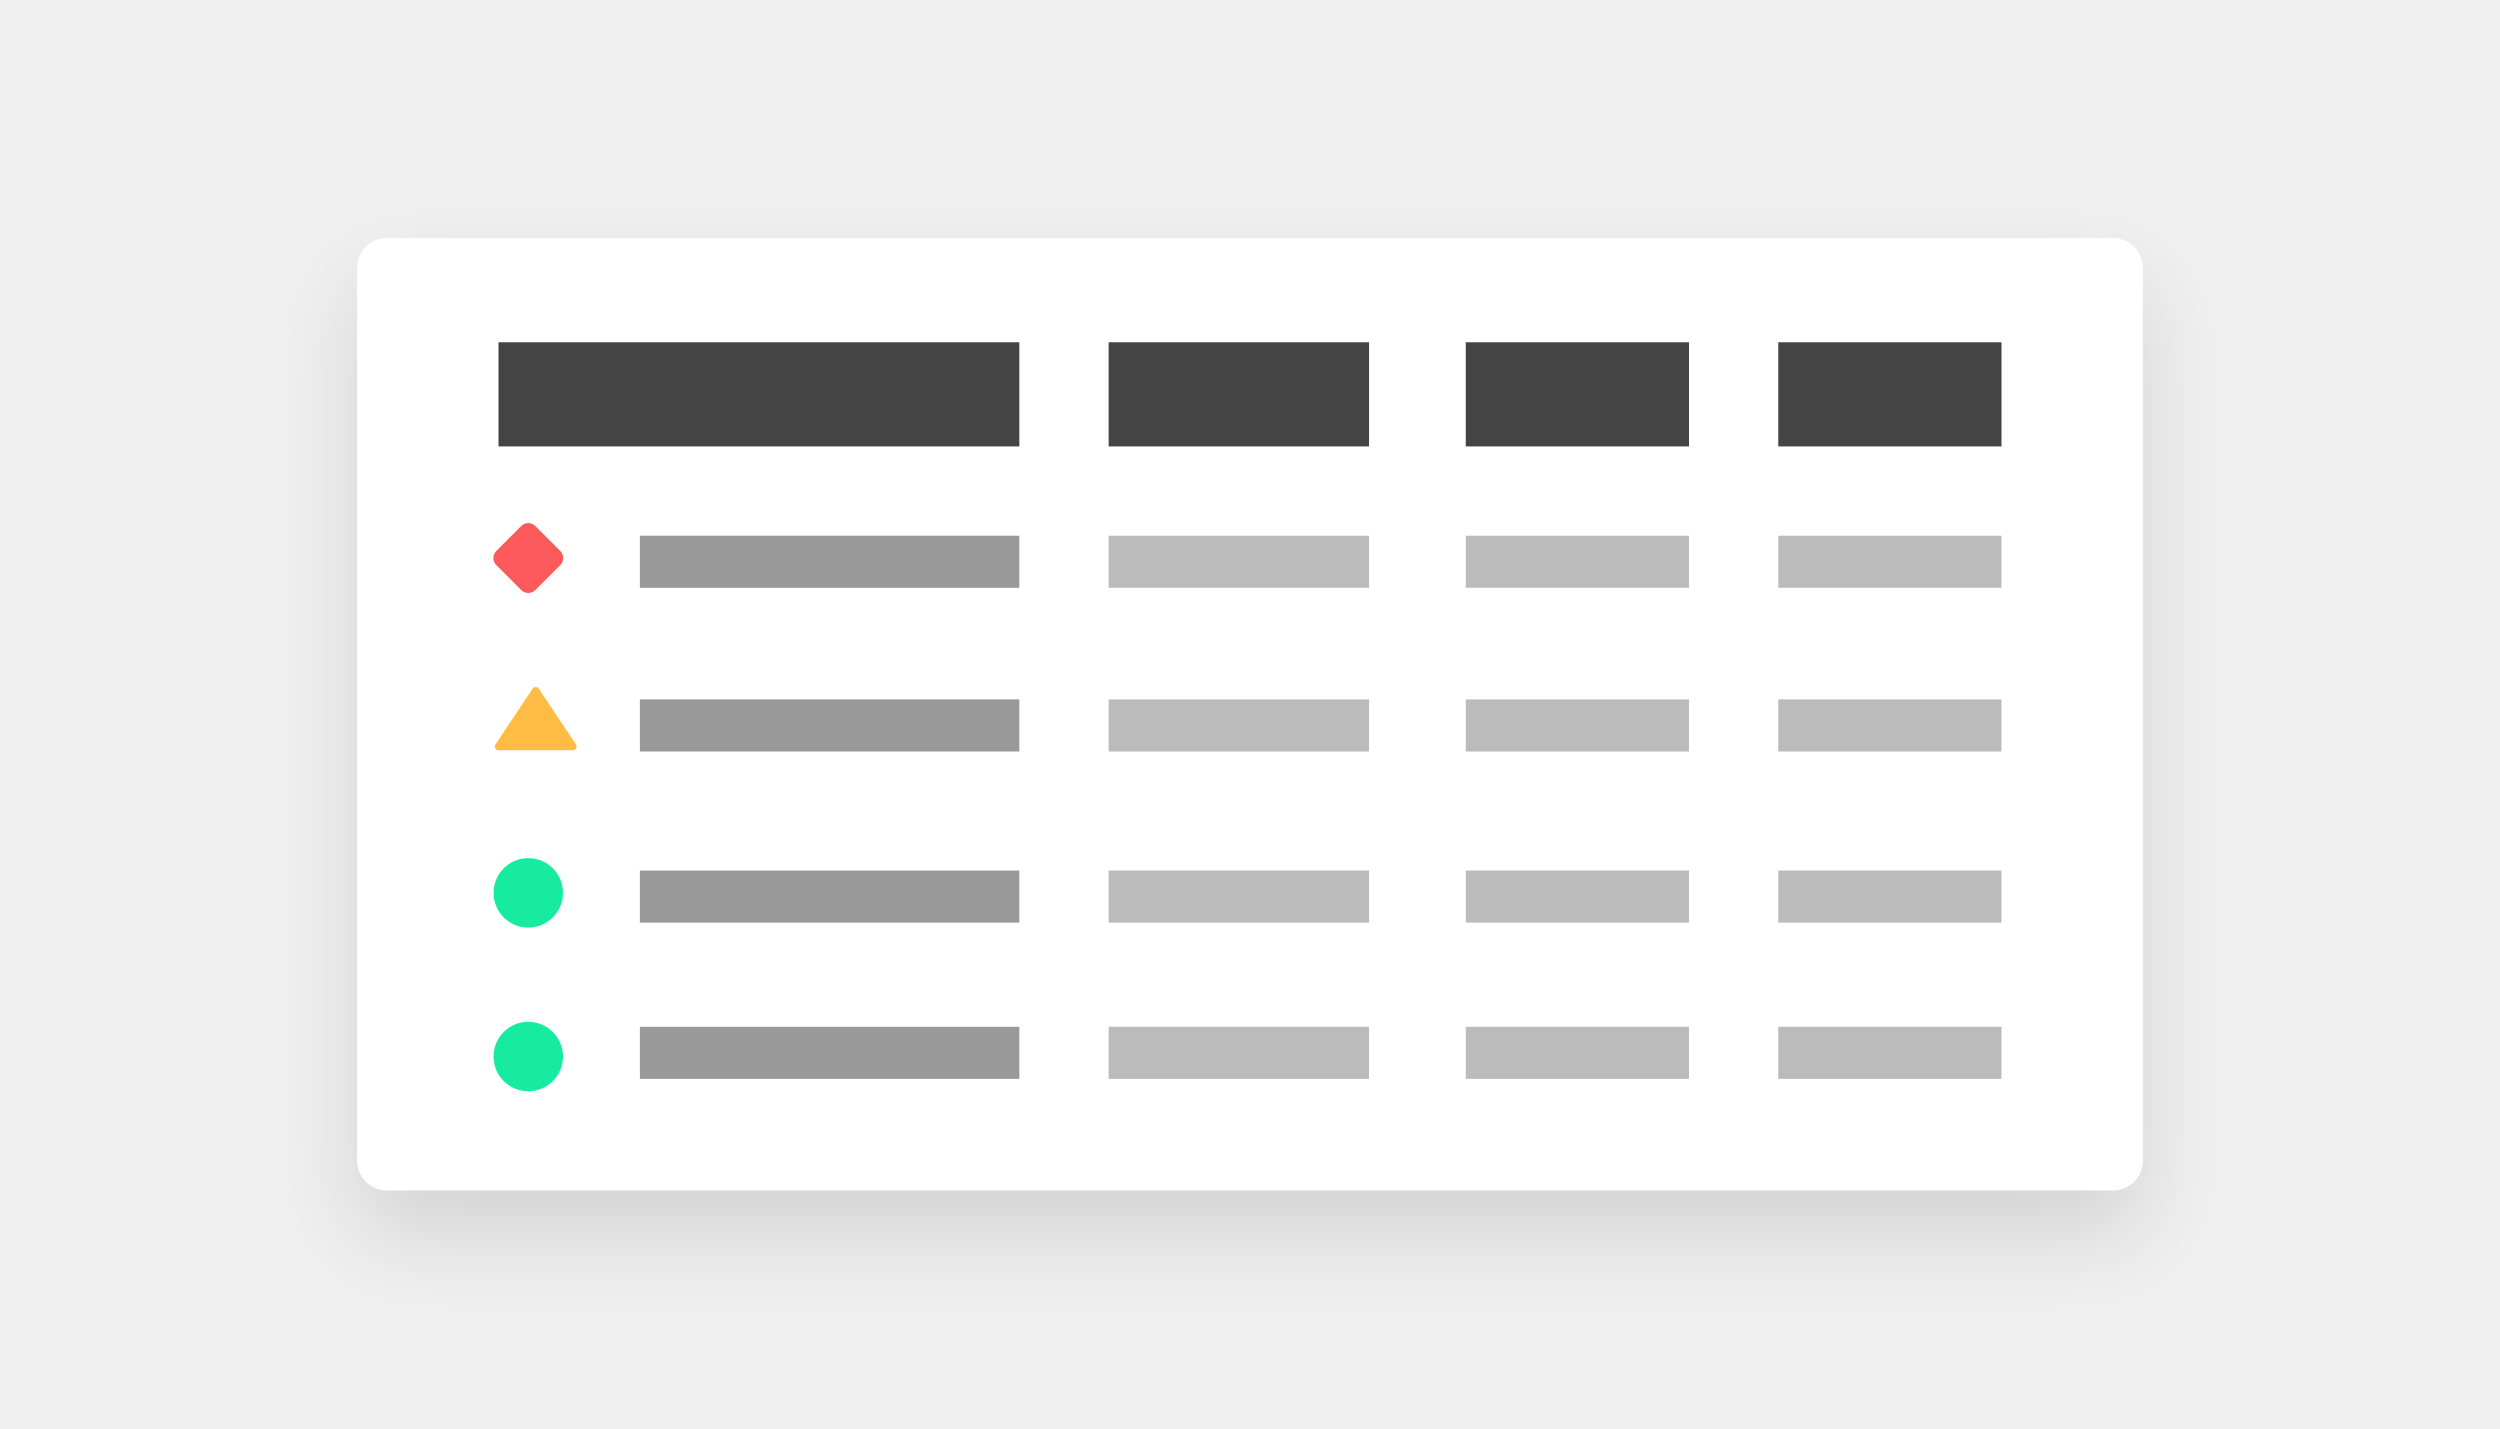
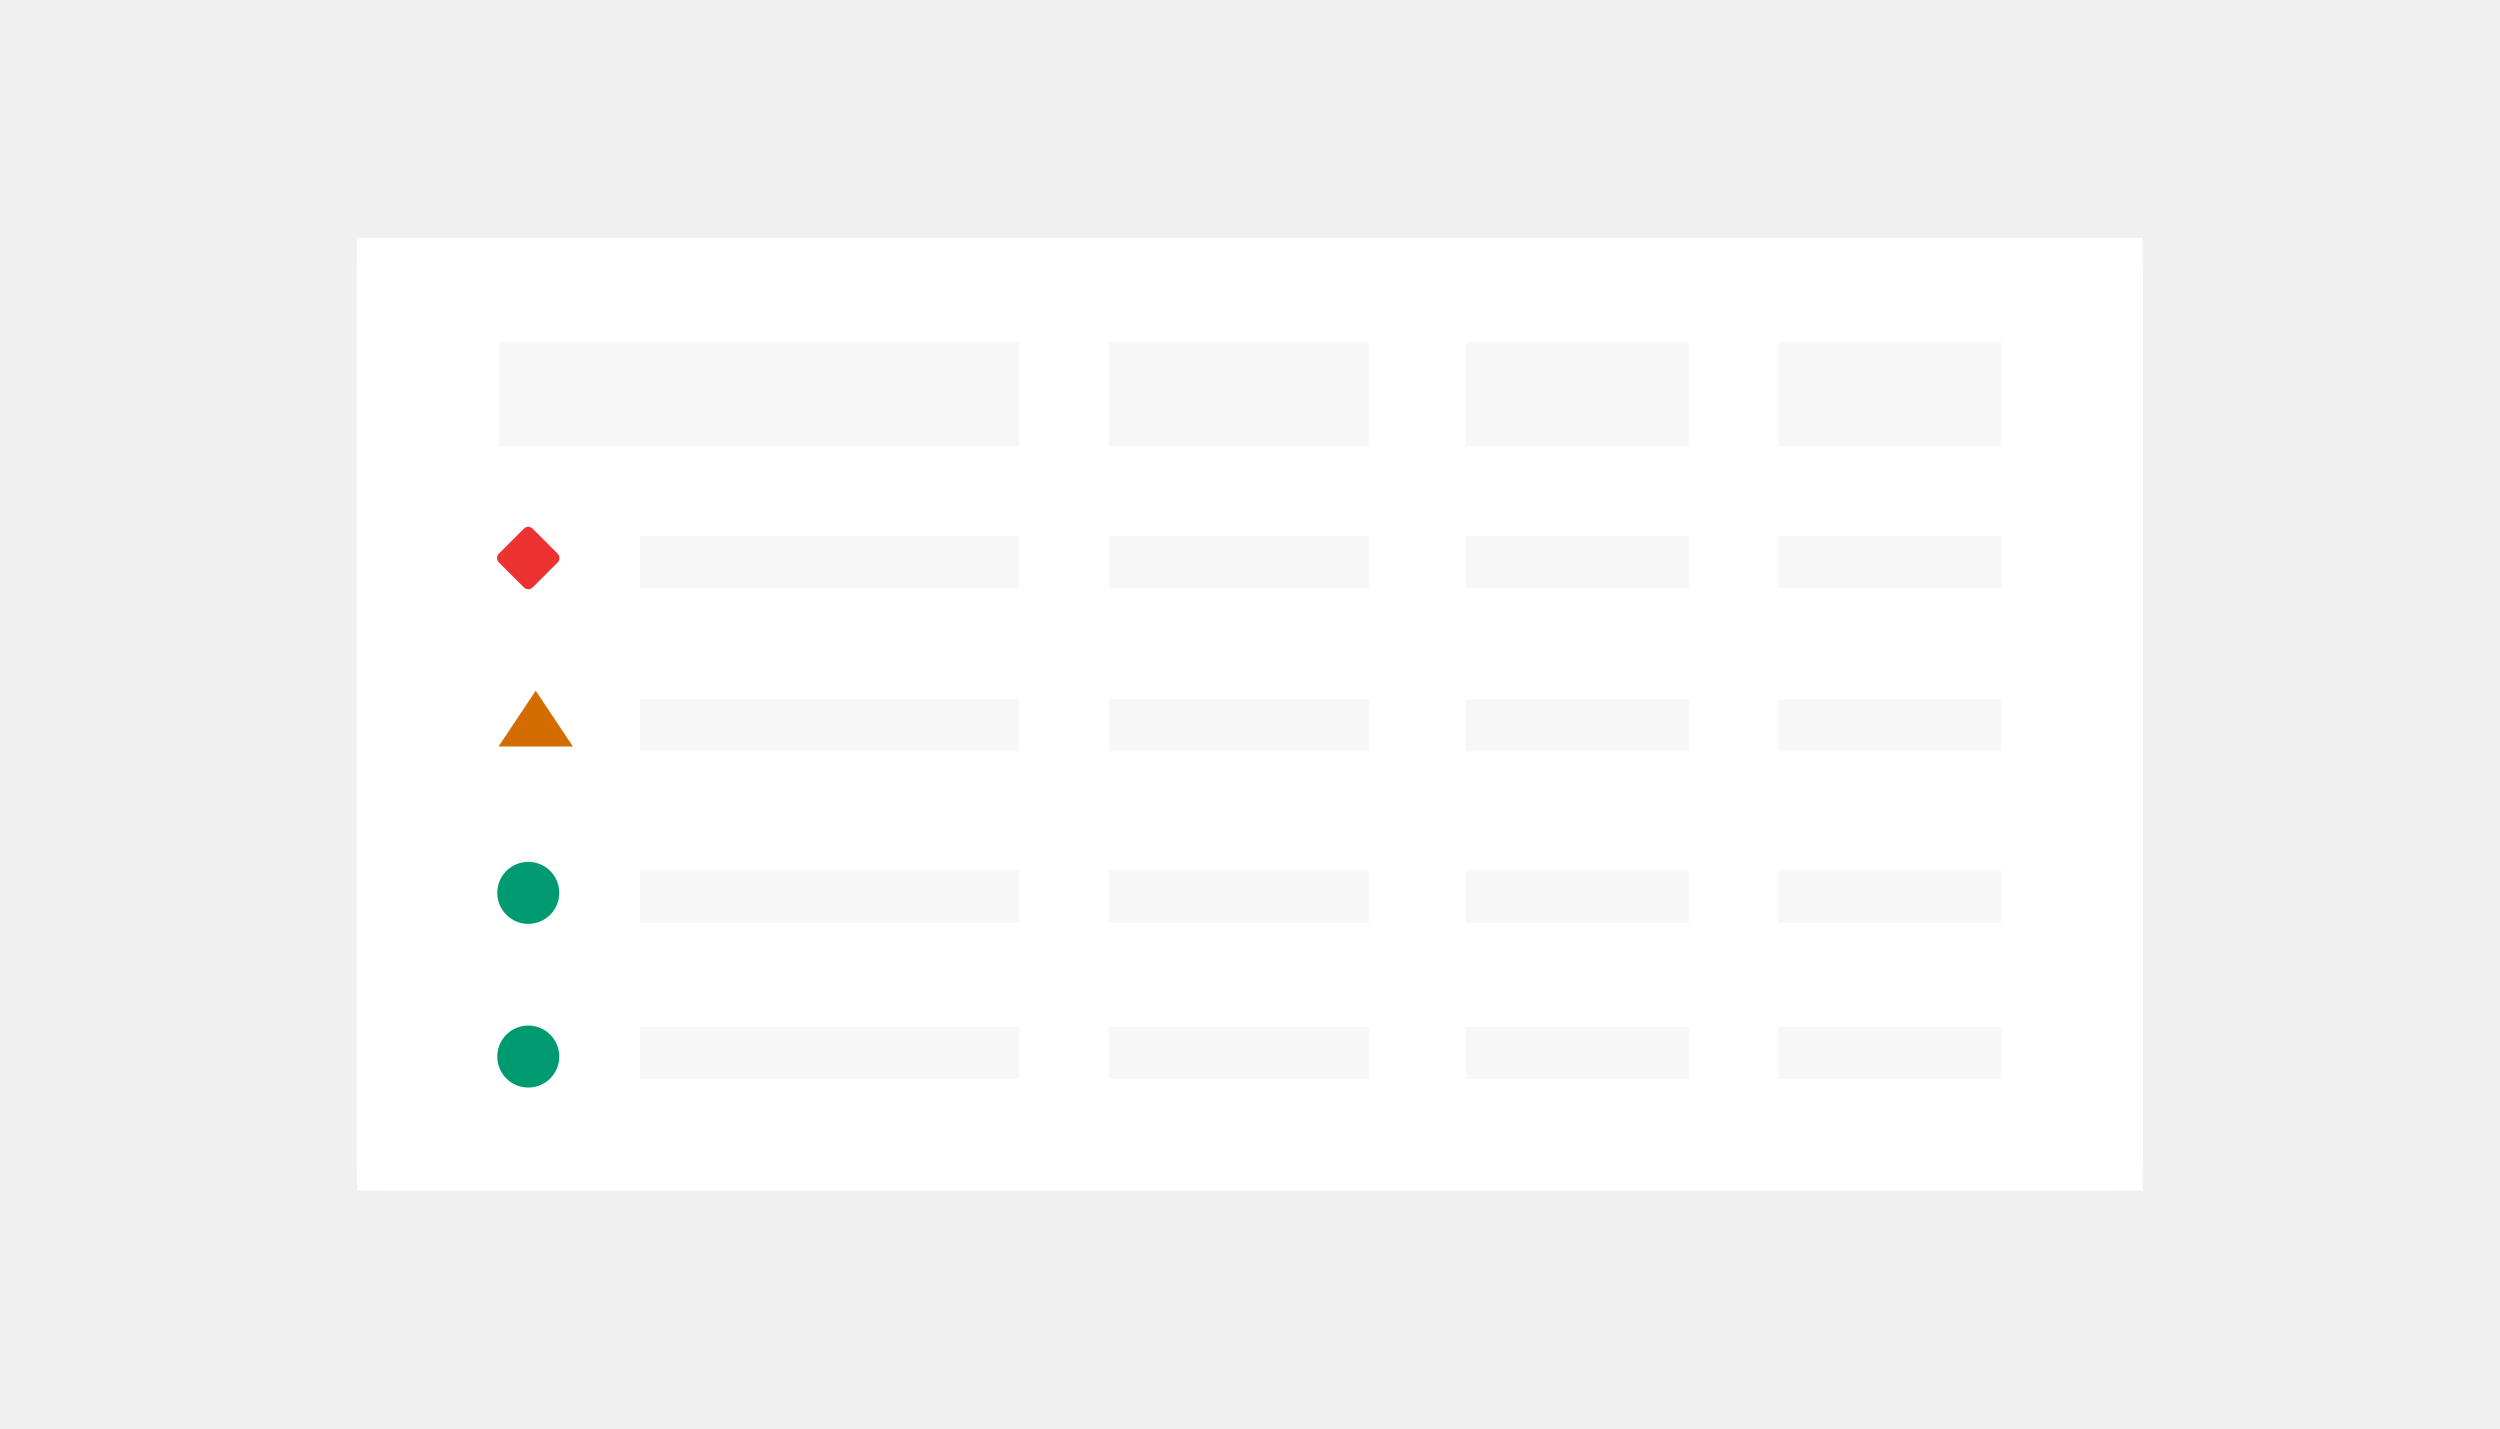
<svg xmlns="http://www.w3.org/2000/svg" width="336" height="192" viewBox="0 0 336 192" fill="none">
-   <g filter="url(#filter0_d)">
-     <path d="M48 36C48 33.791 49.791 32 52 32H284C286.209 32 288 33.791 288 36V156C288 158.209 286.209 160 284 160H52C49.791 160 48 158.209 48 156V36Z" fill="white" />
-   </g>
-   <path fill-rule="evenodd" clip-rule="evenodd" d="M71.594 71.053C71.266 70.725 70.736 70.723 70.406 71.053L67.053 74.406C66.725 74.734 66.723 75.264 67.053 75.594L70.406 78.947C70.734 79.275 71.264 79.277 71.594 78.947L74.948 75.594C75.275 75.266 75.278 74.736 74.948 74.406L71.594 71.053Z" fill="#FC5A5A" stroke="#FC5A5A" />
-   <path fill-rule="evenodd" clip-rule="evenodd" d="M72 92.833L77 100.333H67L72 92.833Z" fill="#FFBC44" stroke="#FFBC44" stroke-linejoin="round" />
-   <path d="M71 146.167C73.301 146.167 75.167 144.301 75.167 142C75.167 139.699 73.301 137.833 71 137.833C68.699 137.833 66.834 139.699 66.834 142C66.834 144.301 68.699 146.167 71 146.167Z" fill="#17EBA0" stroke="#17EBA0" />
-   <path d="M71 124.167C73.301 124.167 75.167 122.301 75.167 120C75.167 117.699 73.301 115.833 71 115.833C68.699 115.833 66.834 117.699 66.834 120C66.834 122.301 68.699 124.167 71 124.167Z" fill="#17EBA0" stroke="#17EBA0" />
-   <path d="M137 46H67V60H137V46Z" fill="#444444" />
-   <path d="M227 46H197V60H227V46Z" fill="#444444" />
-   <path d="M269 46H239V60H269V46Z" fill="#444444" />
-   <path d="M184 46H149V60H184V46Z" fill="#444444" />
-   <path d="M137 72H86V79H137V72Z" fill="#999999" />
-   <path d="M269 72H239V79H269V72Z" fill="#BBBBBB" />
-   <path d="M184 72H149V79H184V72Z" fill="#BBBBBB" />
-   <path d="M137 94H86V101H137V94Z" fill="#999999" />
-   <path d="M269 94H239V101H269V94Z" fill="#BBBBBB" />
-   <path d="M184 94H149V101H184V94Z" fill="#BBBBBB" />
-   <path d="M137 117H86V124H137V117Z" fill="#999999" />
-   <path d="M269 117H239V124H269V117Z" fill="#BBBBBB" />
-   <path d="M184 117H149V124H184V117Z" fill="#BBBBBB" />
-   <path d="M137 138H86V145H137V138Z" fill="#999999" />
-   <path d="M269 138H239V145H269V138Z" fill="#BBBBBB" />
-   <path d="M184 138H149V145H184V138Z" fill="#BBBBBB" />
-   <path d="M227 72H197V79H227V72Z" fill="#BBBBBB" />
-   <path d="M227 94H197V101H227V94Z" fill="#BBBBBB" />
-   <path d="M227 117H197V124H227V117Z" fill="#BBBBBB" />
-   <path d="M227 138H197V145H227V138Z" fill="#BBBBBB" />
-   <defs>
-     <filter id="filter0_d" x="36" y="26" width="264" height="152" filterUnits="userSpaceOnUse" color-interpolation-filters="sRGB">
-       <feFlood flood-opacity="0" result="BackgroundImageFix" />
-       <feColorMatrix in="SourceAlpha" type="matrix" values="0 0 0 0 0 0 0 0 0 0 0 0 0 0 0 0 0 0 127 0" />
-       <feOffset dy="6" />
-       <feGaussianBlur stdDeviation="6" />
-       <feColorMatrix type="matrix" values="0 0 0 0 0 0 0 0 0 0 0 0 0 0 0 0 0 0 0.12 0" />
-       <feBlend mode="normal" in2="BackgroundImageFix" result="effect1_dropShadow" />
-       <feBlend mode="normal" in="SourceGraphic" in2="effect1_dropShadow" result="shape" />
-     </filter>
-   </defs>
+   <rect width="240" height="128" transform="translate(48 32)" fill="white" />
+   <path d="M48 36C48 33.791 49.791 32 52 32H284C286.209 32 288 33.791 288 36V156C288 158.209 286.209 160 284 160H52C49.791 160 48 158.209 48 156V36Z" fill="white" />
+   <path fill-rule="evenodd" clip-rule="evenodd" d="M71.594 71.053C71.266 70.725 70.736 70.723 70.406 71.053L67.053 74.406C66.725 74.734 66.723 75.264 67.053 75.594L70.406 78.947C70.734 79.275 71.264 79.277 71.594 78.947L74.948 75.594C75.275 75.266 75.278 74.736 74.948 74.406L71.594 71.053Z" fill="#EC3331" />
+   <path fill-rule="evenodd" clip-rule="evenodd" d="M72 92.833L77 100.333H67L72 92.833Z" fill="#D36D00" />
+   <path d="M71 146.167C73.301 146.167 75.167 144.301 75.167 142C75.167 139.699 73.301 137.833 71 137.833C68.699 137.833 66.834 139.699 66.834 142C66.834 144.301 68.699 146.167 71 146.167Z" fill="#009A71" />
+   <path d="M71 124.167C73.301 124.167 75.167 122.301 75.167 120C75.167 117.699 73.301 115.833 71 115.833C68.699 115.833 66.834 117.699 66.834 120C66.834 122.301 68.699 124.167 71 124.167Z" fill="#009A71" />
+   <path d="M137 46H67V60H137V46Z" fill="#F7F7F7" />
+   <path d="M227 46H197V60H227V46Z" fill="#F7F7F7" />
+   <path d="M269 46H239V60H269V46Z" fill="#F7F7F7" />
+   <path d="M184 46H149V60H184V46Z" fill="#F7F7F7" />
+   <path d="M137 72H86V79H137V72Z" fill="#F7F7F7" />
+   <path d="M269 72H239V79H269V72Z" fill="#F7F7F7" />
+   <path d="M184 72H149V79H184V72Z" fill="#F7F7F7" />
+   <path d="M137 94H86V101H137V94Z" fill="#F7F7F7" />
+   <path d="M269 94H239V101H269V94Z" fill="#F7F7F7" />
+   <path d="M184 94H149V101H184V94Z" fill="#F7F7F7" />
+   <path d="M137 117H86V124H137V117Z" fill="#F7F7F7" />
+   <path d="M269 117H239V124H269V117Z" fill="#F7F7F7" />
+   <path d="M184 117H149V124H184V117Z" fill="#F7F7F7" />
+   <path d="M137 138H86V145H137V138Z" fill="#F7F7F7" />
+   <path d="M269 138H239V145H269V138Z" fill="#F7F7F7" />
+   <path d="M184 138H149V145H184V138Z" fill="#F7F7F7" />
+   <path d="M227 72H197V79H227V72Z" fill="#F7F7F7" />
+   <path d="M227 94H197V101H227V94Z" fill="#F7F7F7" />
+   <path d="M227 117H197V124H227V117Z" fill="#F7F7F7" />
+   <path d="M227 138H197V145H227V138Z" fill="#F7F7F7" />
</svg>
